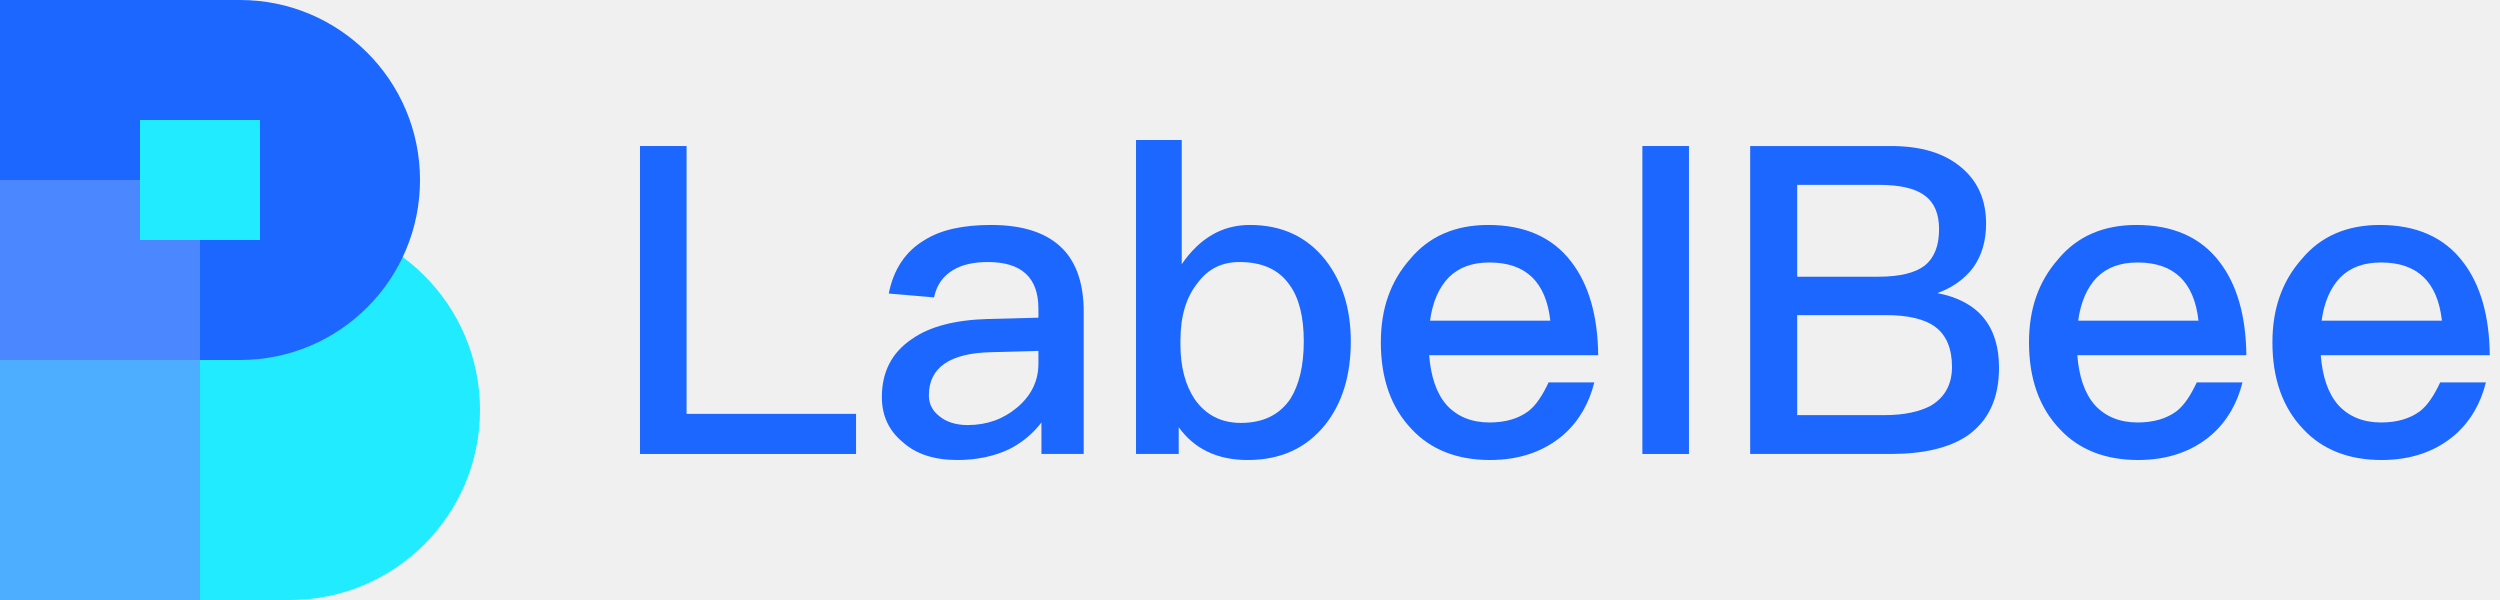
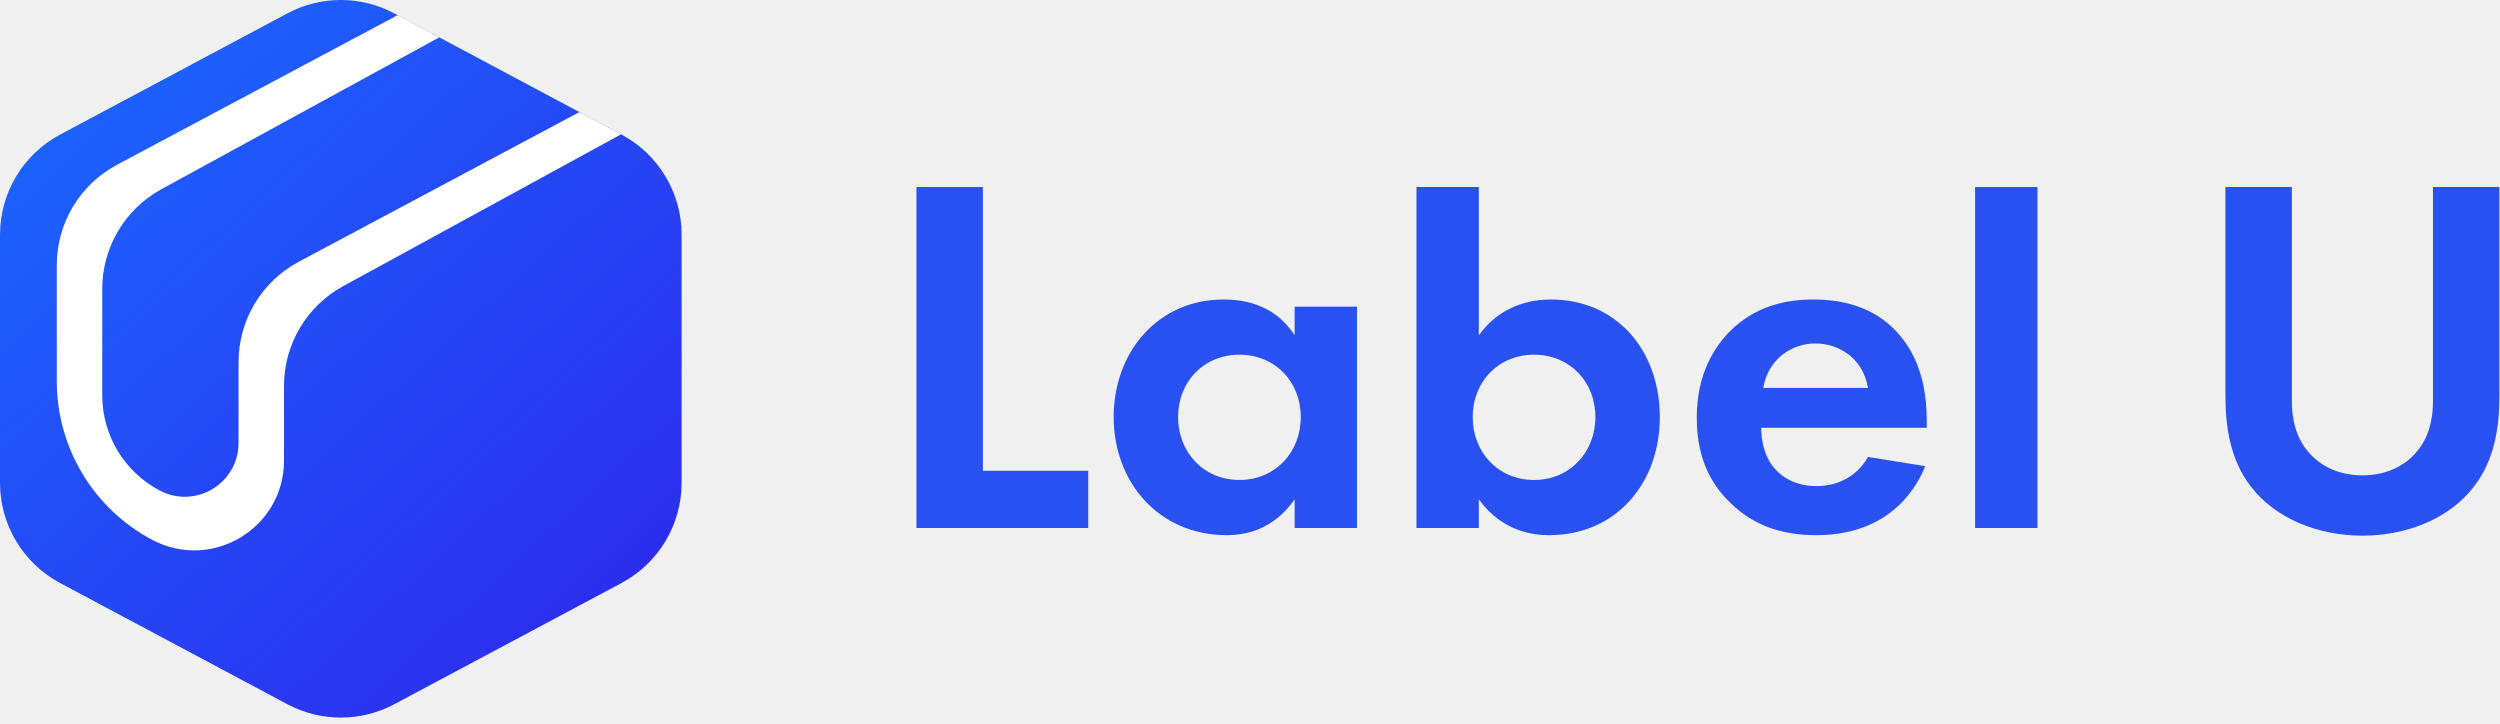
- <svg xmlns="http://www.w3.org/2000/svg" width="125" height="30" viewBox="0 0 125 30" fill="none">
-   <path d="M0 11H14.5C19.747 11 24 15.253 24 20.5C24 25.747 19.747 30 14.5 30H0V11Z" fill="#21EBFE" />
-   <path d="M0 0H12C16.971 0 21 4.029 21 9C21 13.971 16.971 18 12 18H0V0Z" fill="#1B67FF" />
-   <rect opacity="0.7" y="9" width="10" height="21" fill="#5F94FF" />
-   <rect x="7" y="6" width="6" height="6" fill="#21EBFE" />
-   <path d="M32 7.302V22.698H42.803V20.693H34.329V7.302H32Z" fill="#1B67FF" />
-   <path d="M49.549 11.248C48.169 11.248 47.047 11.485 46.228 12.003C45.279 12.563 44.675 13.469 44.438 14.677L46.702 14.871C46.832 14.245 47.155 13.793 47.673 13.491C48.104 13.232 48.686 13.102 49.398 13.102C51.08 13.102 51.921 13.879 51.921 15.431V15.884L49.419 15.949C47.781 15.992 46.487 16.315 45.581 16.962C44.589 17.631 44.093 18.601 44.093 19.852C44.093 20.779 44.438 21.534 45.15 22.116C45.797 22.698 46.702 23 47.867 23C48.859 23 49.721 22.806 50.454 22.461C51.101 22.137 51.64 21.685 52.072 21.124V22.698H54.185V15.582C54.185 14.224 53.84 13.189 53.171 12.477C52.395 11.658 51.188 11.248 49.549 11.248ZM51.921 17.544V18.191C51.921 19.054 51.554 19.787 50.864 20.369C50.174 20.951 49.355 21.253 48.384 21.253C47.802 21.253 47.328 21.102 46.983 20.822C46.616 20.542 46.444 20.197 46.444 19.765C46.444 18.385 47.479 17.652 49.57 17.609L51.921 17.544Z" fill="#1B67FF" />
-   <path d="M56.801 7V22.698H58.936V21.361C59.712 22.439 60.855 23 62.386 23C64.025 23 65.297 22.418 66.246 21.253C67.109 20.175 67.54 18.774 67.54 17.07C67.54 15.431 67.109 14.073 66.267 12.995C65.34 11.83 64.09 11.248 62.494 11.248C61.114 11.248 59.993 11.895 59.087 13.21V7H56.801ZM61.976 13.102C63.098 13.102 63.939 13.469 64.478 14.245C64.952 14.892 65.189 15.841 65.189 17.07C65.189 18.299 64.952 19.248 64.521 19.938C63.982 20.736 63.162 21.146 62.041 21.146C61.049 21.146 60.273 20.736 59.734 19.96C59.259 19.248 59.022 18.342 59.022 17.221V17.027C59.022 15.819 59.303 14.849 59.906 14.116C60.424 13.426 61.114 13.102 61.976 13.102Z" fill="#1B67FF" />
-   <path d="M74.411 11.248C72.772 11.248 71.457 11.809 70.508 12.951C69.516 14.073 69.042 15.453 69.042 17.113C69.042 18.946 69.559 20.391 70.594 21.469C71.543 22.483 72.859 23 74.497 23C75.985 23 77.214 22.569 78.185 21.728C78.961 21.038 79.457 20.154 79.716 19.119H77.43C77.128 19.765 76.805 20.262 76.416 20.563C75.921 20.93 75.274 21.124 74.476 21.124C73.57 21.124 72.859 20.822 72.341 20.262C71.823 19.679 71.543 18.838 71.457 17.76H79.91C79.888 15.776 79.435 14.224 78.573 13.102C77.624 11.852 76.222 11.248 74.411 11.248ZM74.476 13.124C76.287 13.124 77.3 14.094 77.516 16.035H71.5C71.629 15.086 71.953 14.375 72.427 13.879C72.945 13.361 73.613 13.124 74.476 13.124Z" fill="#1B67FF" />
-   <path d="M82.119 7.302V22.698H84.448V7.302H82.119Z" fill="#1B67FF" />
-   <path d="M87.509 7.302V22.698H94.538C96.177 22.698 97.45 22.396 98.355 21.793C99.412 21.059 99.951 19.938 99.951 18.385C99.951 17.35 99.692 16.509 99.174 15.884C98.657 15.259 97.881 14.849 96.867 14.655C97.644 14.375 98.226 13.943 98.657 13.383C99.088 12.779 99.304 12.046 99.304 11.183C99.304 9.997 98.894 9.07 98.075 8.38C97.212 7.647 96.048 7.302 94.538 7.302H87.509ZM89.859 9.243H93.956C94.991 9.243 95.767 9.415 96.242 9.782C96.716 10.127 96.954 10.687 96.954 11.464C96.954 12.283 96.716 12.887 96.242 13.275C95.767 13.642 94.991 13.836 93.913 13.836H89.859V9.243ZM89.859 15.755H94.28C95.401 15.755 96.242 15.949 96.781 16.358C97.32 16.768 97.6 17.437 97.6 18.342C97.6 19.226 97.234 19.873 96.544 20.283C95.983 20.585 95.207 20.757 94.215 20.757H89.859V15.755Z" fill="#1B67FF" />
-   <path d="M106.819 11.248C105.18 11.248 103.865 11.809 102.916 12.951C101.924 14.073 101.45 15.453 101.45 17.113C101.45 18.946 101.967 20.391 103.003 21.469C103.951 22.483 105.267 23 106.905 23C108.393 23 109.622 22.569 110.593 21.728C111.369 21.038 111.865 20.154 112.124 19.119H109.838C109.536 19.765 109.213 20.262 108.825 20.563C108.329 20.93 107.682 21.124 106.884 21.124C105.978 21.124 105.267 20.822 104.749 20.262C104.232 19.679 103.951 18.838 103.865 17.76H112.318C112.296 15.776 111.843 14.224 110.981 13.102C110.032 11.852 108.631 11.248 106.819 11.248ZM106.884 13.124C108.695 13.124 109.709 14.094 109.924 16.035H103.908C104.038 15.086 104.361 14.375 104.835 13.879C105.353 13.361 106.021 13.124 106.884 13.124Z" fill="#1B67FF" />
-   <path d="M118.991 11.248C117.352 11.248 116.037 11.809 115.088 12.951C114.096 14.073 113.621 15.453 113.621 17.113C113.621 18.946 114.139 20.391 115.174 21.469C116.123 22.483 117.438 23 119.077 23C120.565 23 121.794 22.569 122.764 21.728C123.541 21.038 124.037 20.154 124.295 19.119H122.01C121.708 19.765 121.384 20.262 120.996 20.563C120.5 20.93 119.853 21.124 119.055 21.124C118.15 21.124 117.438 20.822 116.921 20.262C116.403 19.679 116.123 18.838 116.037 17.76H124.489C124.468 15.776 124.015 14.224 123.152 13.102C122.204 11.852 120.802 11.248 118.991 11.248ZM119.055 13.124C120.867 13.124 121.88 14.094 122.096 16.035H116.08C116.209 15.086 116.533 14.375 117.007 13.879C117.524 13.361 118.193 13.124 119.055 13.124Z" fill="#1B67FF" />
+ <svg xmlns="http://www.w3.org/2000/svg" width="401" height="116" viewBox="0 0 401 116" fill="none">
+   <path fill-rule="evenodd" clip-rule="evenodd" d="M-3.47341e-05 37.658C-3.47341e-05 30.928 3.709 24.747 9.647 21.58L46.09 2.144C51.449 -0.715 57.88 -0.715 63.24 2.144L99.683 21.58C105.621 24.747 109.33 30.928 109.33 37.658L109.33 77.442C109.33 84.171 105.621 90.353 99.683 93.52L63.24 112.956C57.88 115.814 51.449 115.814 46.09 112.956L9.647 93.52C3.709 90.353 -3.47341e-05 84.171 -3.47341e-05 77.442V37.658Z" fill="url(#paint0_linear_1630_32849)" />
+   <path d="M70.457 5.991L25.883 30.35C20.036 33.545 16.399 39.677 16.399 46.34V63.408C16.399 69.814 19.948 75.694 25.616 78.678C31.362 81.704 38.265 77.537 38.265 71.043V58.069C38.265 51.34 41.974 45.158 47.911 41.991L92.938 17.977L99.617 21.543L55.038 45.902C49.191 49.097 45.554 55.229 45.554 61.892V73.875C45.554 84.724 34.008 91.673 24.422 86.594C15.001 81.604 9.11 71.816 9.11 61.156V42.517C9.11 35.788 12.819 29.606 18.757 26.439L63.789 2.422L70.457 5.991Z" fill="white" />
+   <path d="M147 30V84.692H174.551V75.508H157.66V30H147Z" fill="#2951F2" />
+   <path d="M207.66 53.779C204.298 48.531 198.968 48.039 196.262 48.039C185.767 48.039 178.633 56.403 178.633 66.899C178.633 77.312 185.849 85.84 196.754 85.84C199.296 85.84 204.052 85.266 207.66 80.1V84.692H217.664V49.187H207.66V53.779ZM198.804 56.895C204.544 56.895 208.644 61.241 208.644 66.899C208.644 72.557 204.544 76.984 198.804 76.984C193.065 76.984 188.965 72.557 188.965 66.899C188.965 61.241 193.065 56.895 198.804 56.895Z" fill="#2951F2" />
+   <path d="M237.205 30H227.201V84.692H237.205V80.1C241.059 85.43 246.224 85.84 248.52 85.84C259.016 85.84 266.232 77.722 266.232 66.899C266.232 56.157 259.262 48.039 248.766 48.039C245.732 48.039 240.731 48.859 237.205 53.779V30ZM246.06 56.895C251.8 56.895 255.9 61.241 255.9 66.899C255.9 72.557 251.8 76.984 246.06 76.984C240.321 76.984 236.221 72.557 236.221 66.899C236.221 61.241 240.321 56.895 246.06 56.895Z" fill="#2951F2" />
+   <path d="M299.63 73.295C297.99 76.165 295.12 77.968 291.348 77.968C287.495 77.968 285.281 76.082 284.215 74.606C283.067 73.049 282.493 70.753 282.493 68.621H309.06V67.801C309.06 63.947 308.568 58.371 304.796 53.861C302.336 50.909 298.154 48.039 290.939 48.039C286.675 48.039 281.755 48.941 277.573 53.041C275.031 55.583 272.161 59.929 272.161 66.981C272.161 72.557 273.801 77.148 277.737 80.838C281.263 84.2 285.609 85.84 291.348 85.84C303.73 85.84 307.748 77.394 308.814 74.77L299.63 73.295ZM282.821 62.225C283.641 57.469 287.495 55.091 291.184 55.091C294.874 55.091 298.81 57.387 299.63 62.225H282.821Z" fill="#2951F2" />
+   <path d="M316.805 30V84.692H326.809V30H316.805Z" fill="#2951F2" />
+   <path d="M356.958 30V63.455C356.958 68.621 357.778 73.868 361.058 78.05C364.994 83.216 371.881 85.922 378.933 85.922C385.985 85.922 392.873 83.216 396.809 78.05C400.088 73.868 400.908 68.621 400.908 63.455V30H390.249V64.357C390.249 68.539 388.855 71.081 387.625 72.475C386.067 74.361 383.197 76.246 378.933 76.246C374.669 76.246 371.799 74.361 370.241 72.475C369.011 71.081 367.617 68.539 367.617 64.357V30H356.958Z" fill="#2951F2" />
+   <defs>
+     <linearGradient id="paint0_linear_1630_32849" x1="3.58137e-07" y1="13" x2="93.5" y2="115" gradientUnits="userSpaceOnUse">
+       <stop stop-color="#1B67FF" />
+       <stop offset="1" stop-color="#2D29EB" />
+     </linearGradient>
+   </defs>
</svg>
